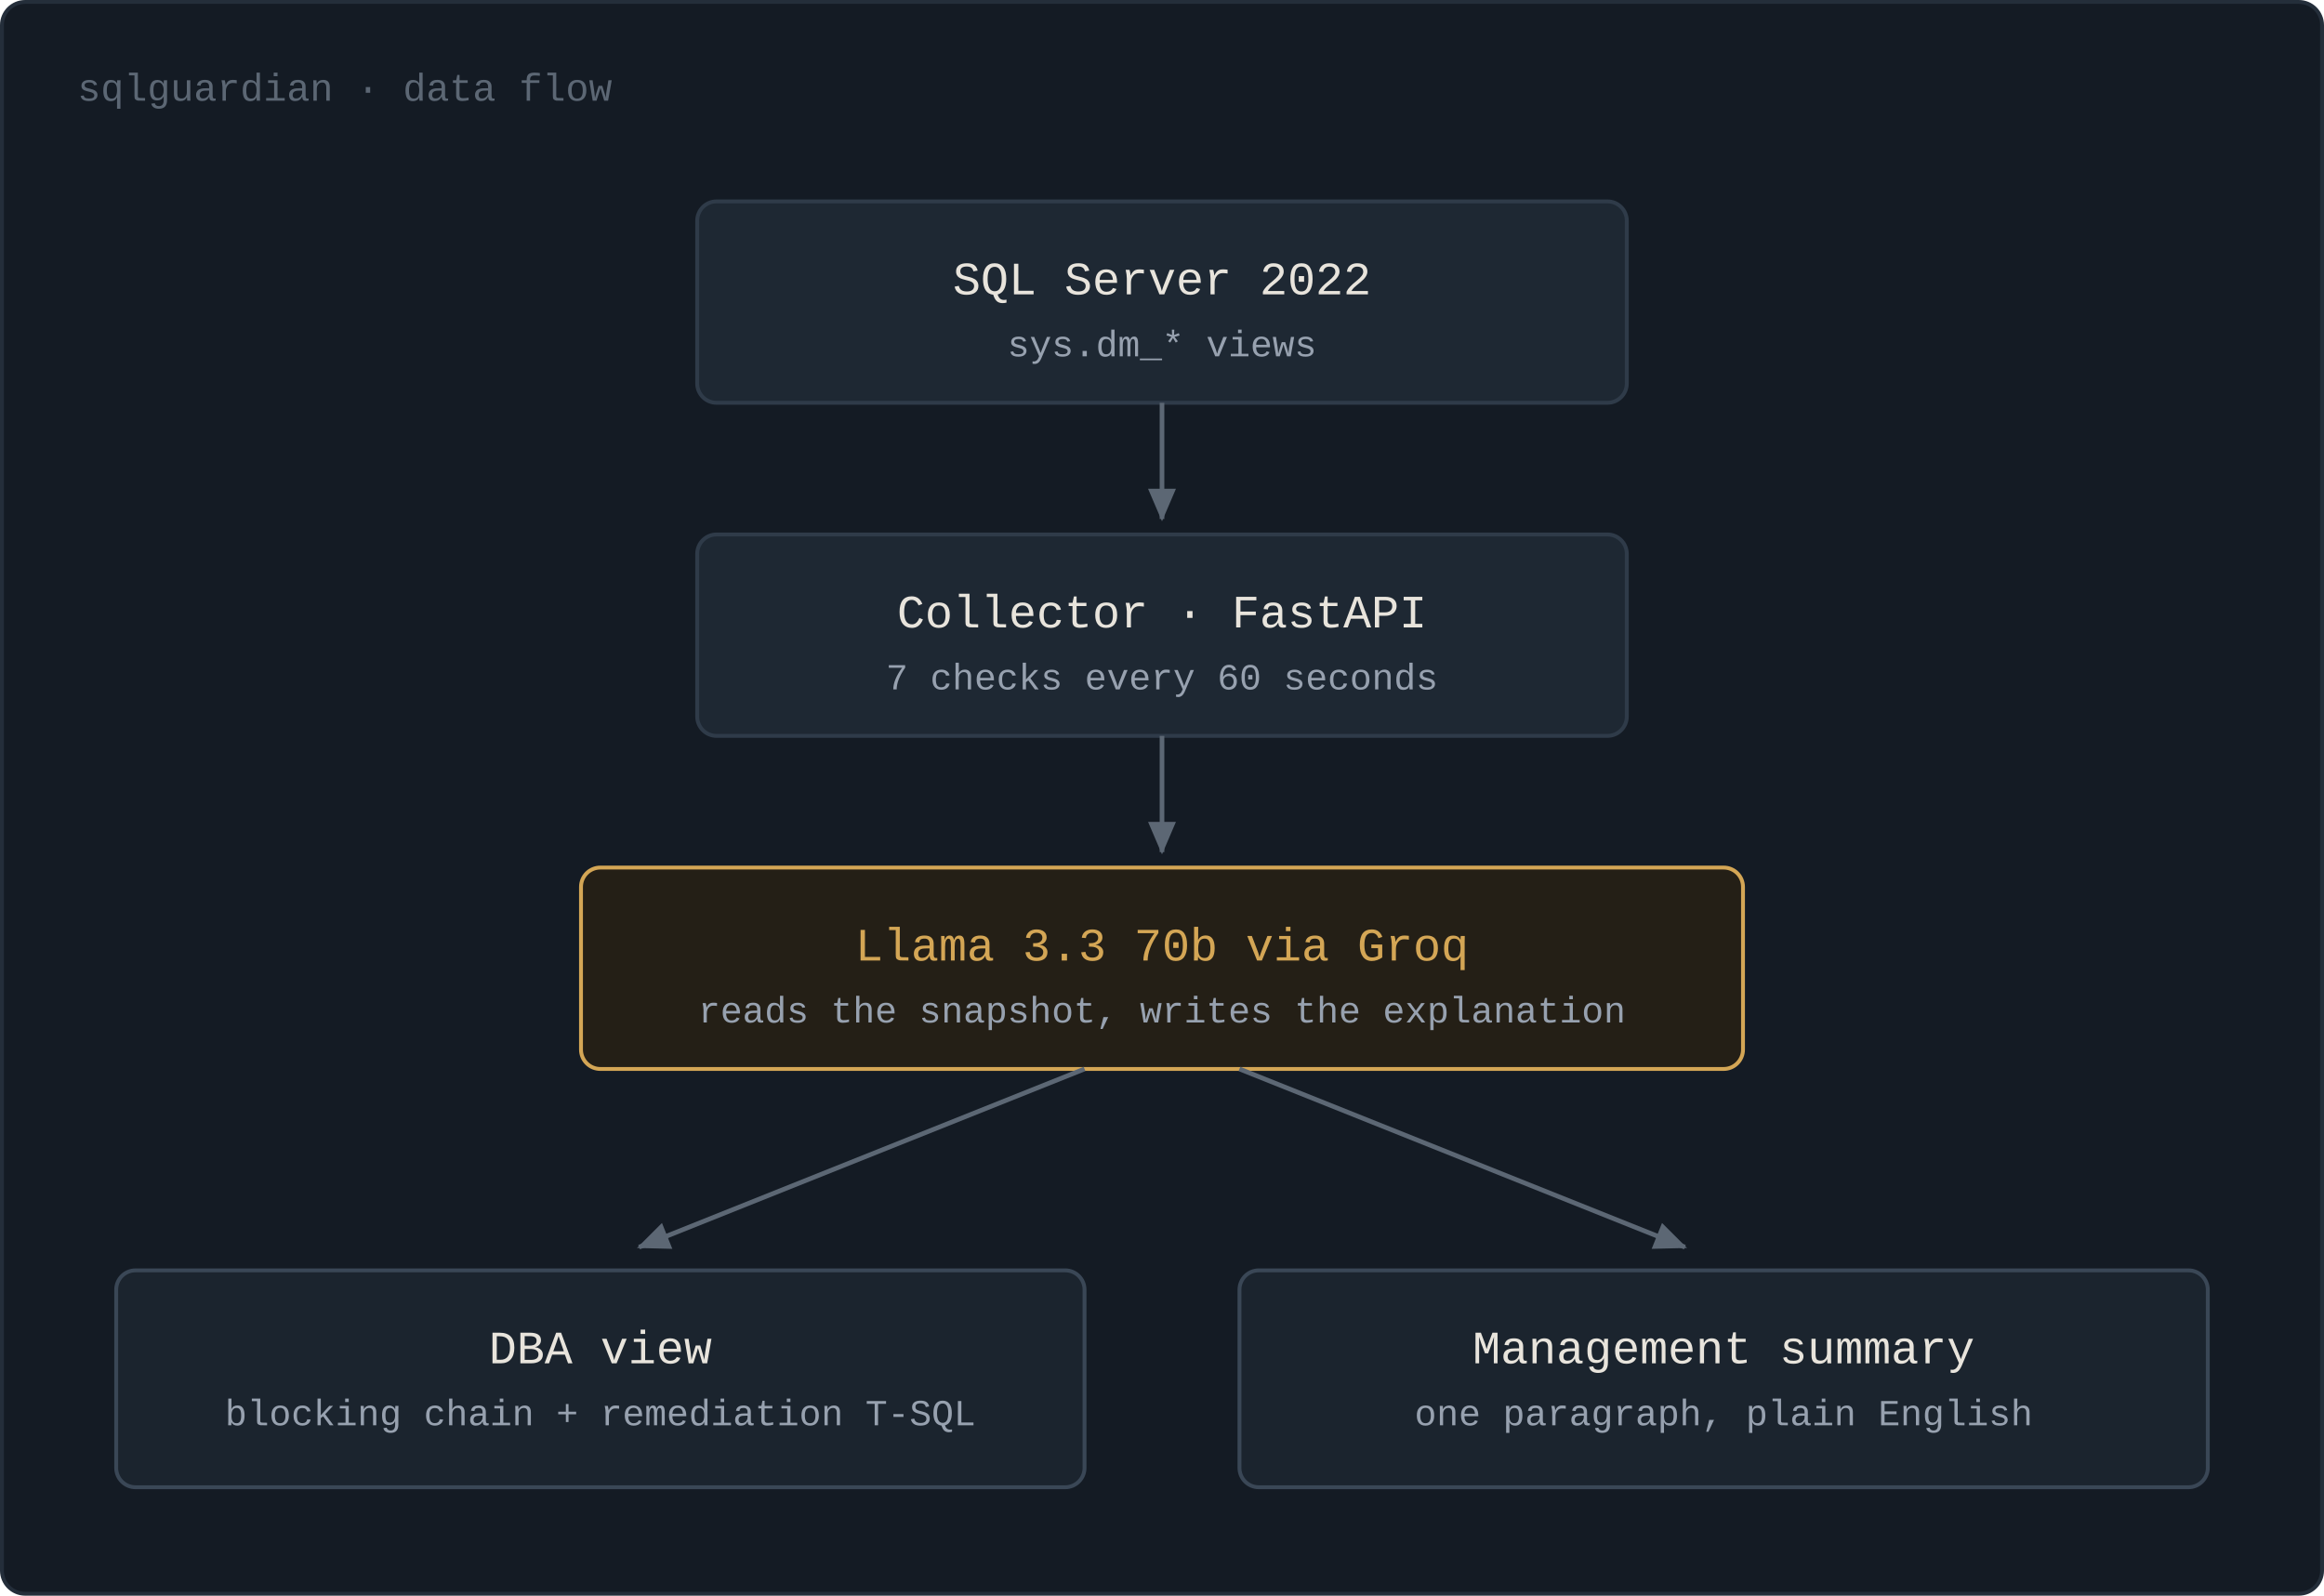
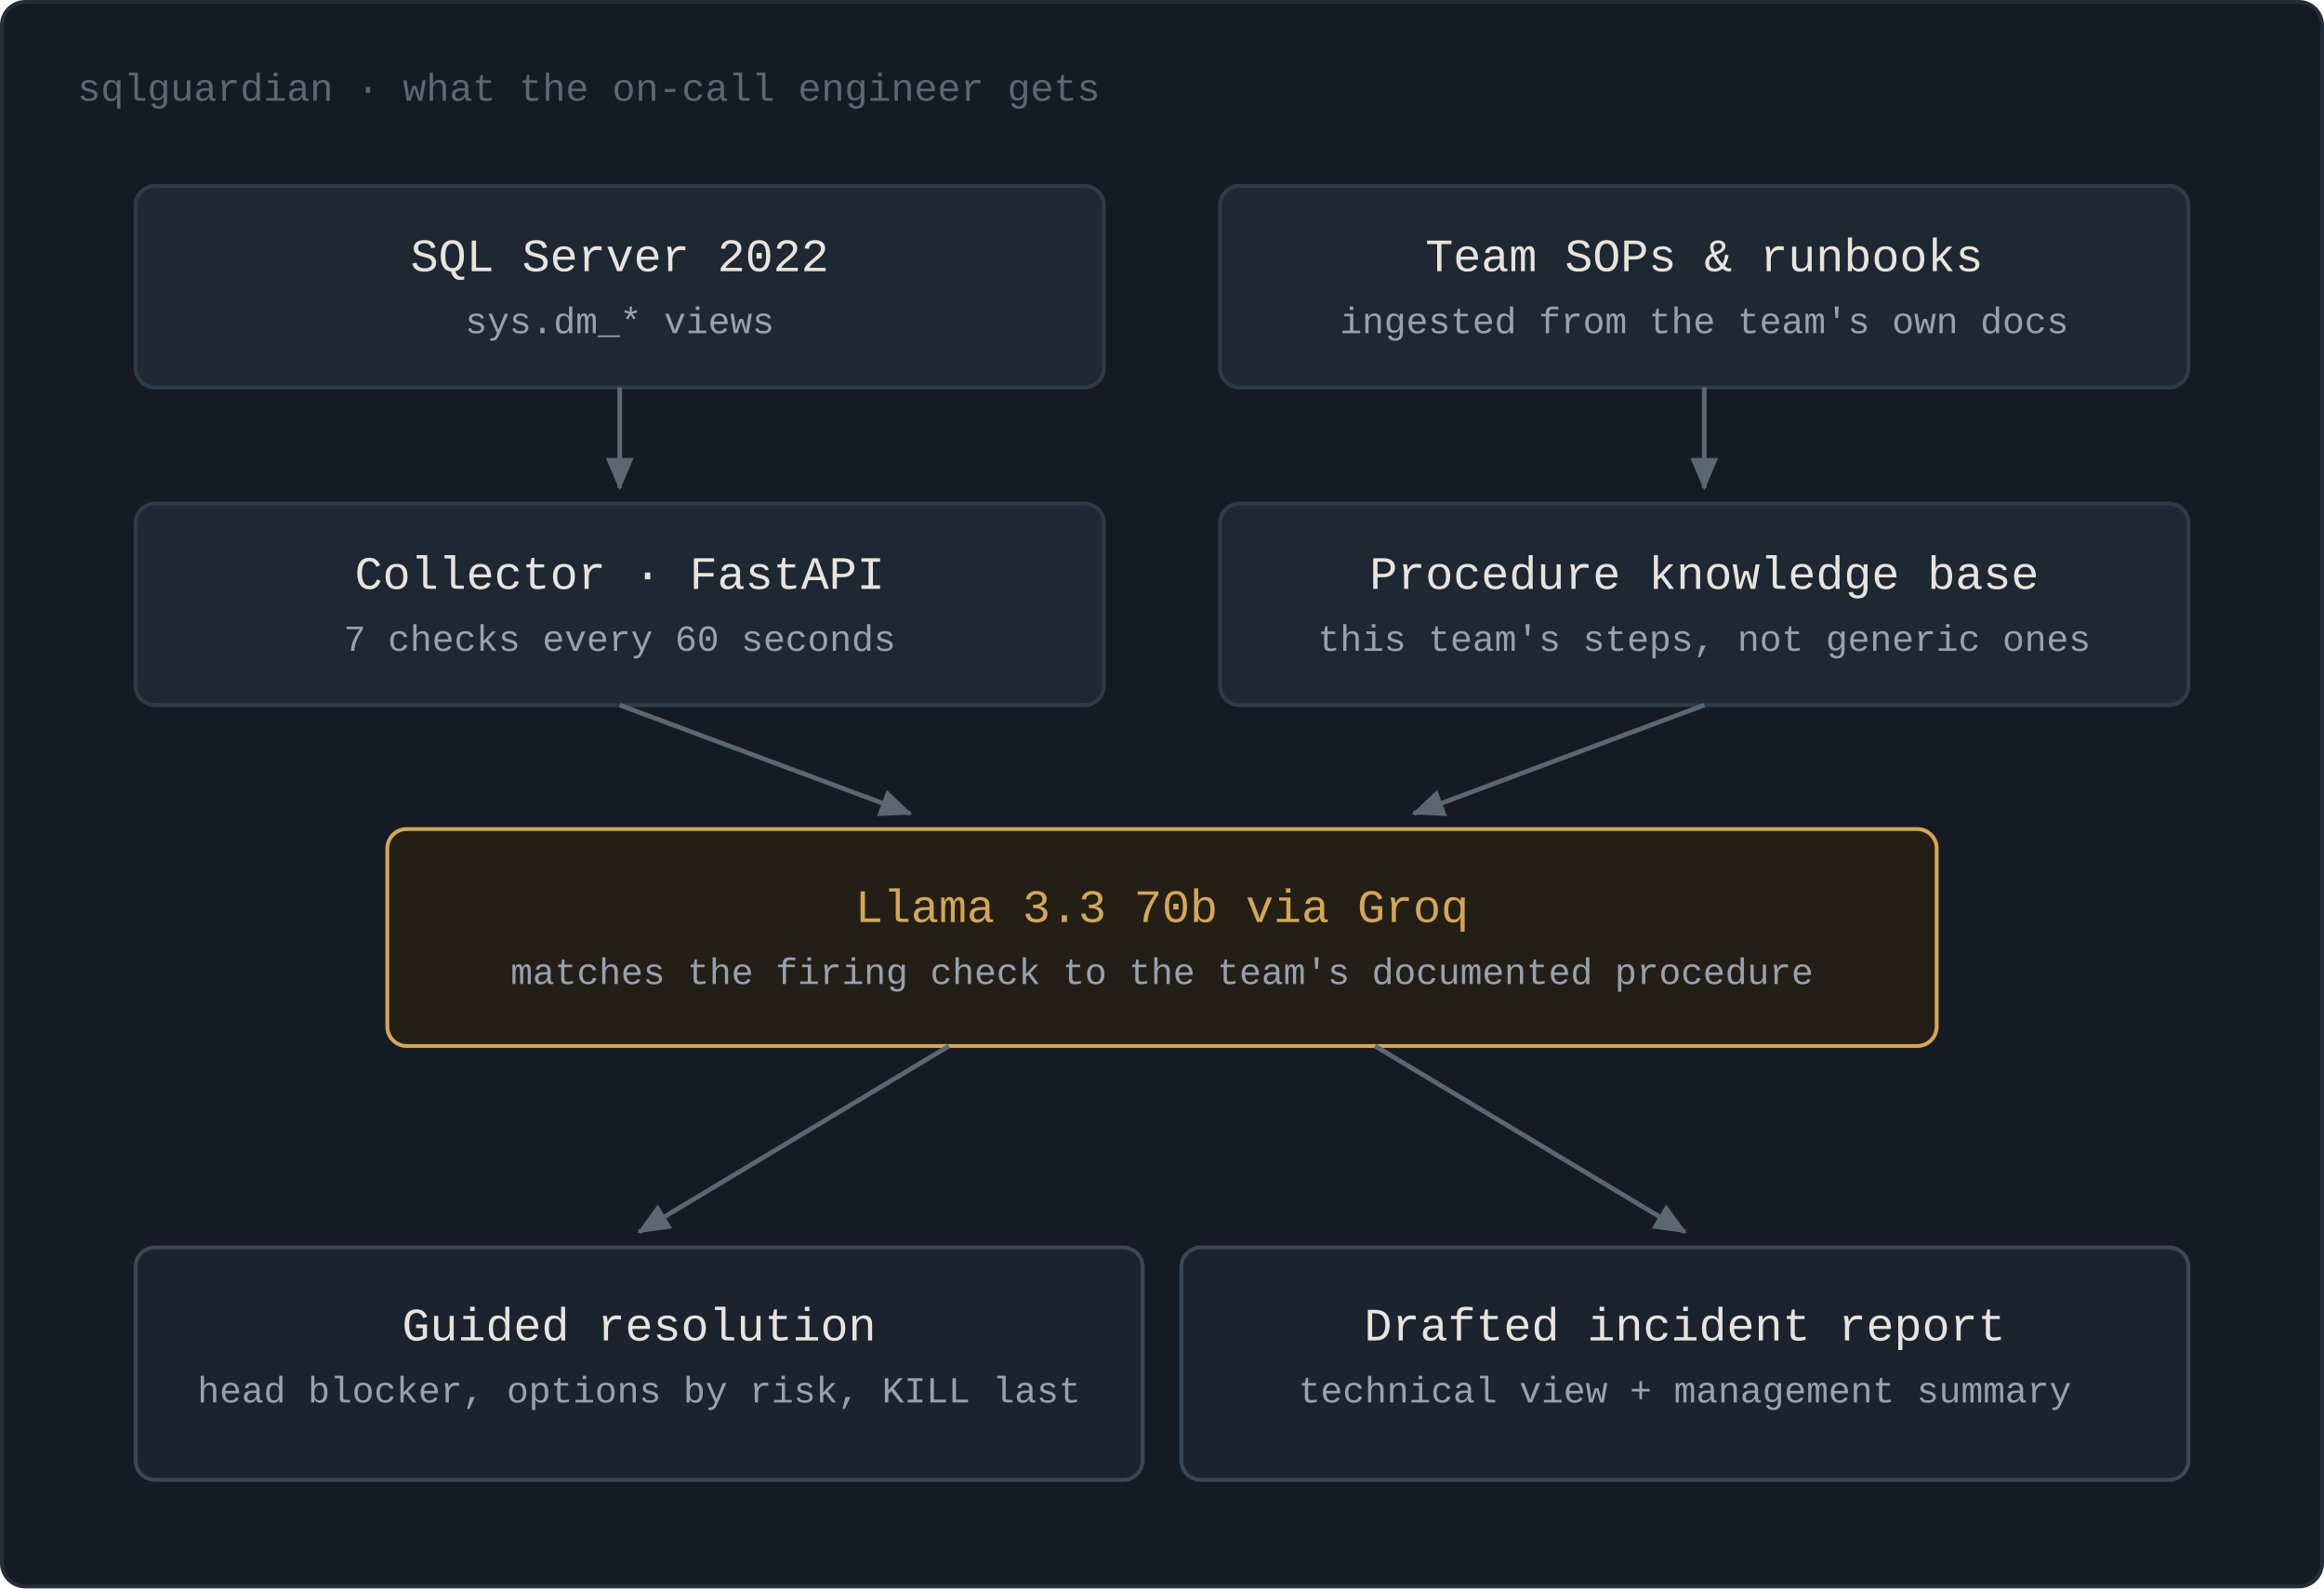
- <svg xmlns="http://www.w3.org/2000/svg" viewBox="0 0 600 412" width="600" height="412" role="img" aria-label="SQLGuardian data flow">
+ <svg xmlns="http://www.w3.org/2000/svg" viewBox="0 0 600 410" width="600" height="410" role="img" aria-label="SQLGuardian data flow: DMV checks and ingested team runbooks both feed the LLM, which produces guided resolution steps and a management summary">
  <style>
    .bg    { fill:#141b24; stroke:#242e3a; }
    .box   { fill:#1e2833; stroke:#2f3b49; }
    .box-a { fill:#241f16; stroke:#d4a655; }
    .box-o { fill:#1b242e; stroke:#3a4756; }
    .t     { font-family:ui-monospace,'Courier New',monospace; font-size:12px; fill:#e8e4dc; text-anchor:middle; }
    .s     { font-family:ui-monospace,'Courier New',monospace; font-size:9.5px; fill:#97a1af; text-anchor:middle; }
    .cap   { font-family:ui-monospace,'Courier New',monospace; font-size:10px; fill:#5c6774; }
    .gold  { fill:#d4a655; }
    .arrow { stroke:#5c6774; stroke-width:1.2; fill:none; }
  </style>
  <defs>
    <marker id="ah" markerWidth="8" markerHeight="8" refX="6.5" refY="3" orient="auto">
      <path d="M0,0 L7,3 L0,6 z" fill="#5c6774" />
    </marker>
  </defs>
-   <rect class="bg" x="0.5" y="0.5" width="599" height="411" rx="6" />
-   <text class="cap" x="20" y="26">sqlguardian · data flow</text>
-   <rect class="box" x="180" y="52" width="240" height="52" rx="5" />
-   <text class="t" x="300" y="76">SQL Server 2022</text>
-   <text class="s" x="300" y="92">sys.dm_* views</text>
-   <path class="arrow" marker-end="url(#ah)" d="M300,104 L300,134" />
-   <rect class="box" x="180" y="138" width="240" height="52" rx="5" />
-   <text class="t" x="300" y="162">Collector · FastAPI</text>
-   <text class="s" x="300" y="178">7 checks every 60 seconds</text>
-   <path class="arrow" marker-end="url(#ah)" d="M300,190 L300,220" />
-   <rect class="box-a" x="150" y="224" width="300" height="52" rx="5" />
-   <text class="t gold" x="300" y="248">Llama 3.3 70b via Groq</text>
-   <text class="s" x="300" y="264">reads the snapshot, writes the explanation</text>
-   <path class="arrow" marker-end="url(#ah)" d="M280,276 L165,322" />
-   <path class="arrow" marker-end="url(#ah)" d="M320,276 L435,322" />
-   <rect class="box-o" x="30" y="328" width="250" height="56" rx="5" />
-   <text class="t" x="155" y="352">DBA view</text>
-   <text class="s" x="155" y="368">blocking chain + remediation T-SQL</text>
-   <rect class="box-o" x="320" y="328" width="250" height="56" rx="5" />
-   <text class="t" x="445" y="352">Management summary</text>
-   <text class="s" x="445" y="368">one paragraph, plain English</text>
+   <rect class="bg" x="0.5" y="0.5" width="599" height="409" rx="6" />
+   <text class="cap" x="20" y="26">sqlguardian · what the on-call engineer gets</text>
+   <rect class="box" x="35" y="48" width="250" height="52" rx="5" />
+   <text class="t" x="160" y="70">SQL Server 2022</text>
+   <text class="s" x="160" y="86">sys.dm_* views</text>
+   <rect class="box" x="315" y="48" width="250" height="52" rx="5" />
+   <text class="t" x="440" y="70">Team SOPs &amp; runbooks</text>
+   <text class="s" x="440" y="86">ingested from the team's own docs</text>
+   <path class="arrow" marker-end="url(#ah)" d="M160,100 L160,126" />
+   <path class="arrow" marker-end="url(#ah)" d="M440,100 L440,126" />
+   <rect class="box" x="35" y="130" width="250" height="52" rx="5" />
+   <text class="t" x="160" y="152">Collector · FastAPI</text>
+   <text class="s" x="160" y="168">7 checks every 60 seconds</text>
+   <rect class="box" x="315" y="130" width="250" height="52" rx="5" />
+   <text class="t" x="440" y="152">Procedure knowledge base</text>
+   <text class="s" x="440" y="168">this team's steps, not generic ones</text>
+   <path class="arrow" marker-end="url(#ah)" d="M160,182 L235,210" />
+   <path class="arrow" marker-end="url(#ah)" d="M440,182 L365,210" />
+   <rect class="box-a" x="100" y="214" width="400" height="56" rx="5" />
+   <text class="t gold" x="300" y="238">Llama 3.3 70b via Groq</text>
+   <text class="s" x="300" y="254">matches the firing check to the team's documented procedure</text>
+   <path class="arrow" marker-end="url(#ah)" d="M245,270 L165,318" />
+   <path class="arrow" marker-end="url(#ah)" d="M355,270 L435,318" />
+   <rect class="box-o" x="35" y="322" width="260" height="60" rx="5" />
+   <text class="t" x="165" y="346">Guided resolution</text>
+   <text class="s" x="165" y="362">head blocker, options by risk, KILL last</text>
+   <rect class="box-o" x="305" y="322" width="260" height="60" rx="5" />
+   <text class="t" x="435" y="346">Drafted incident report</text>
+   <text class="s" x="435" y="362">technical view + management summary</text>
</svg>
